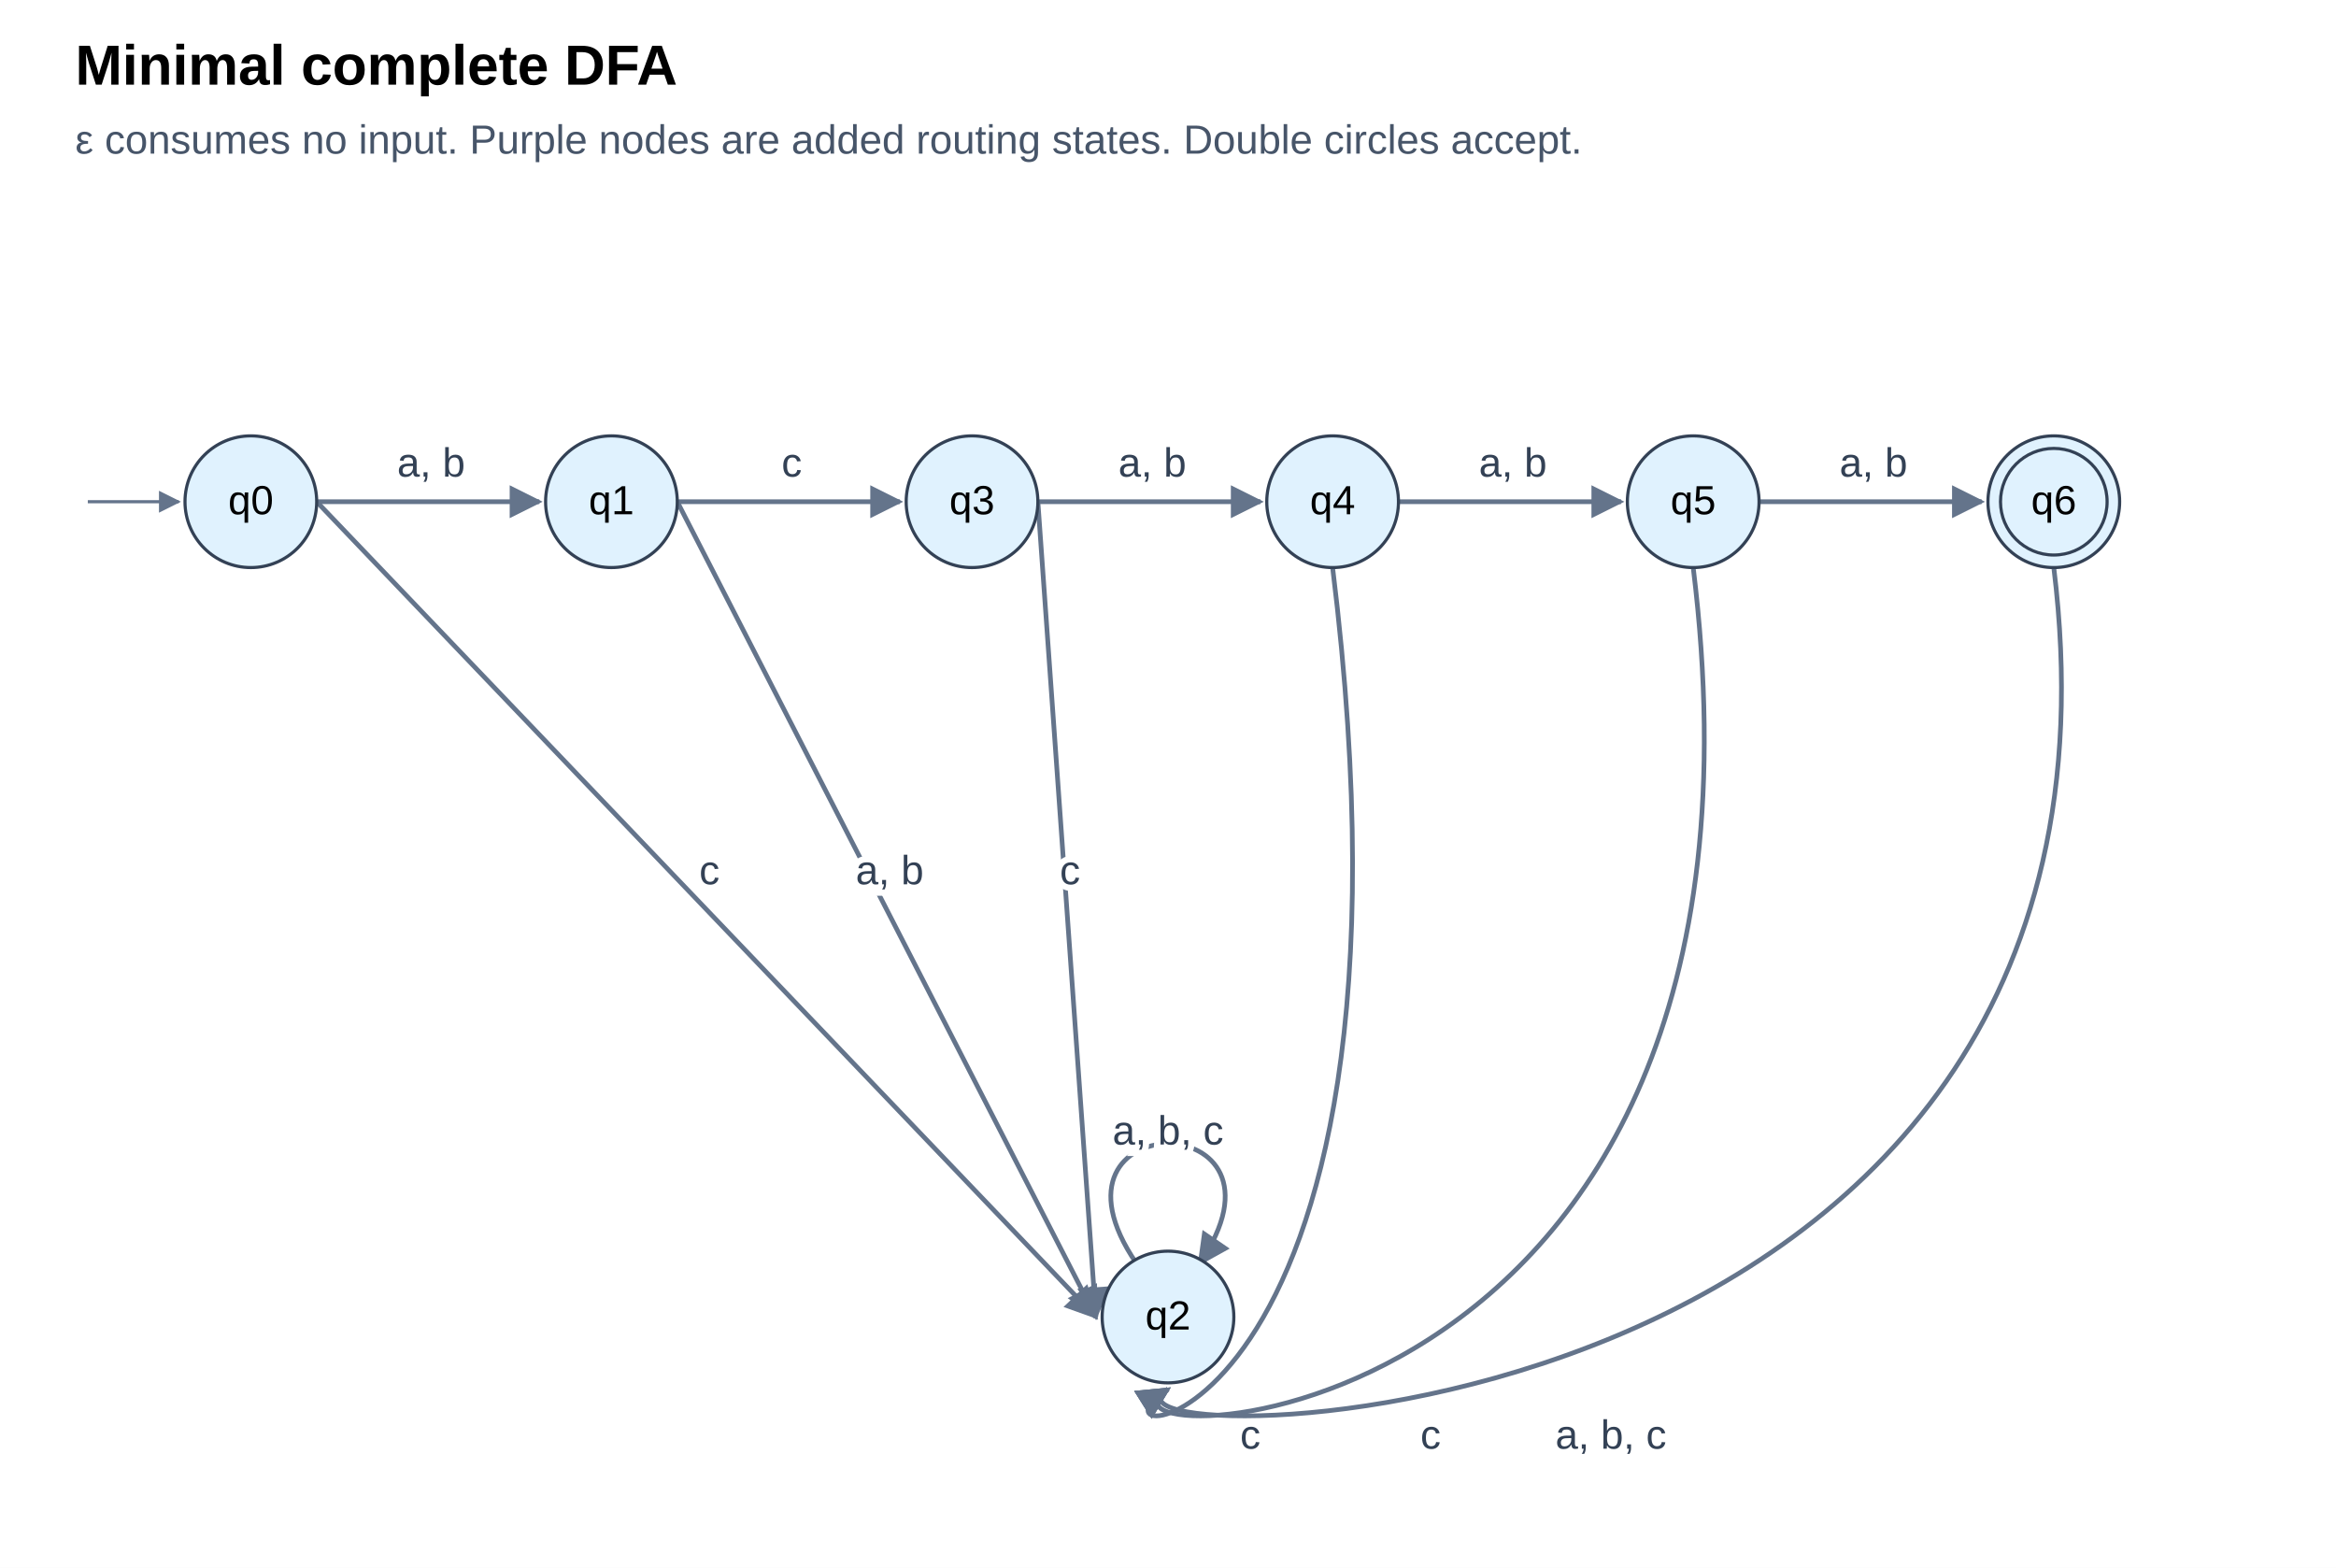
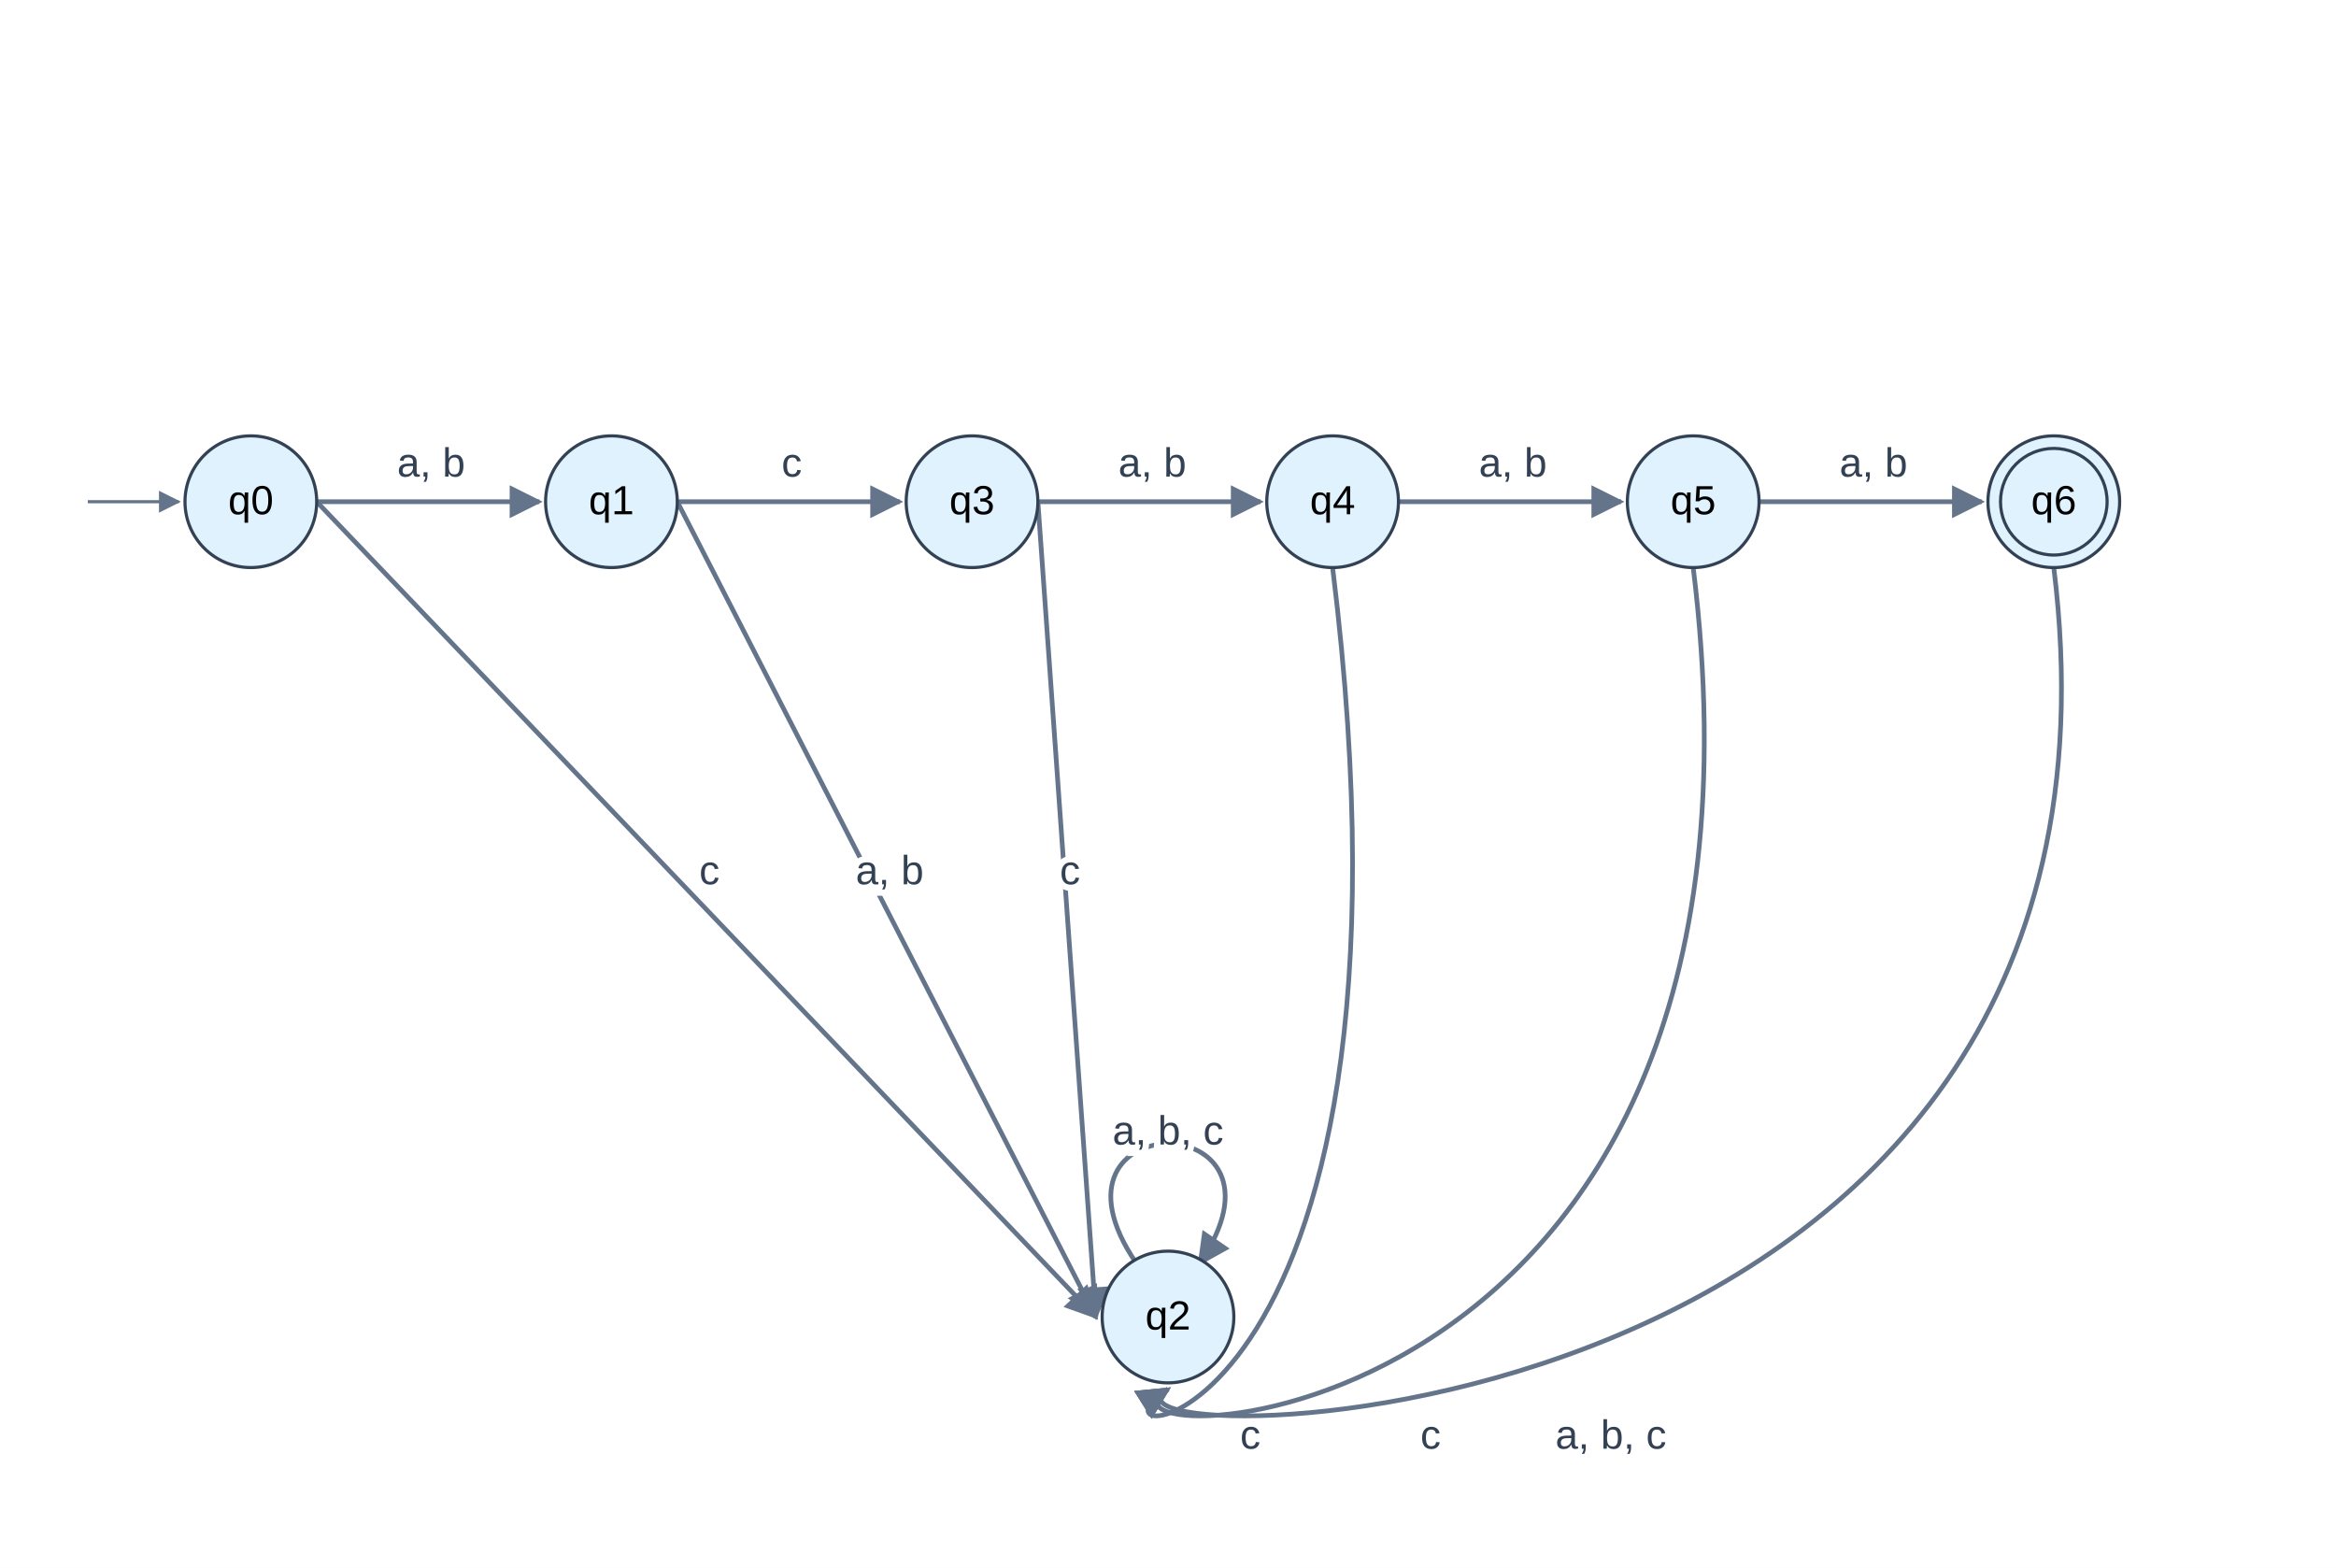
<svg xmlns="http://www.w3.org/2000/svg" viewBox="0 0 745 500" width="745" height="500">
  <defs>
    <marker id="arrow" viewBox="0 0 10 10" refX="9" refY="5" markerWidth="7" markerHeight="7" orient="auto-start-reverse">
      <path d="M 0 0 L 10 5 L 0 10 z" fill="#64748b" />
    </marker>
  </defs>
  <rect width="100%" height="100%" fill="white" />
  <g font-family="Arial, sans-serif" font-size="13">
-     <text x="24" y="27" font-size="18" font-weight="bold">Minimal complete DFA</text>
-     <text x="24" y="49" fill="#475569">ε consumes no input. Purple nodes are added routing states. Double circles accept.</text>
    <path d="M 101 160.0 L 172 160.0" fill="none" stroke="#64748b" stroke-width="1.5" marker-end="url(#arrow)" />
    <text x="137.5" y="152.0" text-anchor="middle" fill="#334155" stroke="white" stroke-width="4" paint-order="stroke">a, b</text>
    <path d="M 101 160.0 L 349.5 420" fill="none" stroke="#64748b" stroke-width="1.5" marker-end="url(#arrow)" />
    <text x="226.25" y="282.0" text-anchor="middle" fill="#334155" stroke="white" stroke-width="4" paint-order="stroke">c</text>
    <path d="M 216 160.0 L 349.5 420" fill="none" stroke="#64748b" stroke-width="1.5" marker-end="url(#arrow)" />
    <text x="283.75" y="282.0" text-anchor="middle" fill="#334155" stroke="white" stroke-width="4" paint-order="stroke">a, b</text>
    <path d="M 216 160.0 L 287 160.0" fill="none" stroke="#64748b" stroke-width="1.5" marker-end="url(#arrow)" />
    <text x="252.5" y="152.0" text-anchor="middle" fill="#334155" stroke="white" stroke-width="4" paint-order="stroke">c</text>
    <path d="M 362.5 403 C 327.5 352, 417.5 352, 382.5 403" fill="none" stroke="#64748b" stroke-width="1.5" marker-end="url(#arrow)" />
    <text x="372.5" y="365" text-anchor="middle" fill="#334155" stroke="white" stroke-width="4" paint-order="stroke">a, b, c</text>
    <path d="M 331 160.0 L 402 160.0" fill="none" stroke="#64748b" stroke-width="1.5" marker-end="url(#arrow)" />
    <text x="367.5" y="152.0" text-anchor="middle" fill="#334155" stroke="white" stroke-width="4" paint-order="stroke">a, b</text>
    <path d="M 331 160.0 L 349.5 420" fill="none" stroke="#64748b" stroke-width="1.5" marker-end="url(#arrow)" />
    <text x="341.25" y="282.0" text-anchor="middle" fill="#334155" stroke="white" stroke-width="4" paint-order="stroke">c</text>
    <path d="M 446 160.0 L 517 160.0" fill="none" stroke="#64748b" stroke-width="1.5" marker-end="url(#arrow)" />
    <text x="482.5" y="152.0" text-anchor="middle" fill="#334155" stroke="white" stroke-width="4" paint-order="stroke">a, b</text>
    <path d="M 425 181.0 C 460 465, 337.5 465, 372.5 443" fill="none" stroke="#64748b" stroke-width="1.5" marker-end="url(#arrow)" />
    <text x="398.75" y="462" text-anchor="middle" fill="#334155" stroke="white" stroke-width="4" paint-order="stroke">c</text>
    <path d="M 561 160.0 L 632 160.0" fill="none" stroke="#64748b" stroke-width="1.5" marker-end="url(#arrow)" />
    <text x="597.5" y="152.0" text-anchor="middle" fill="#334155" stroke="white" stroke-width="4" paint-order="stroke">a, b</text>
    <path d="M 540 181.0 C 575 465, 337.5 465, 372.5 443" fill="none" stroke="#64748b" stroke-width="1.5" marker-end="url(#arrow)" />
    <text x="456.25" y="462" text-anchor="middle" fill="#334155" stroke="white" stroke-width="4" paint-order="stroke">c</text>
    <path d="M 655 181.0 C 690 465, 337.5 465, 372.5 443" fill="none" stroke="#64748b" stroke-width="1.5" marker-end="url(#arrow)" />
    <text x="513.75" y="462" text-anchor="middle" fill="#334155" stroke="white" stroke-width="4" paint-order="stroke">a, b, c</text>
    <path d="M 28 160.0 L 57 160.0" stroke="#64748b" marker-end="url(#arrow)" />
    <circle cx="80" cy="160.0" r="21" fill="#e0f2fe" stroke="#334155" />
    <text x="80" y="164.0" text-anchor="middle">q0</text>
    <circle cx="195" cy="160.0" r="21" fill="#e0f2fe" stroke="#334155" />
    <text x="195" y="164.0" text-anchor="middle">q1</text>
    <circle cx="310" cy="160.0" r="21" fill="#e0f2fe" stroke="#334155" />
    <text x="310" y="164.0" text-anchor="middle">q3</text>
    <circle cx="425" cy="160.0" r="21" fill="#e0f2fe" stroke="#334155" />
    <text x="425" y="164.0" text-anchor="middle">q4</text>
    <circle cx="540" cy="160.0" r="21" fill="#e0f2fe" stroke="#334155" />
    <text x="540" y="164.0" text-anchor="middle">q5</text>
    <circle cx="655" cy="160.0" r="21" fill="#e0f2fe" stroke="#334155" />
    <circle cx="655" cy="160.0" r="17" fill="none" stroke="#334155" />
    <text x="655" y="164.0" text-anchor="middle">q6</text>
    <circle cx="372.5" cy="420" r="21" fill="#e0f2fe" stroke="#334155" />
    <text x="372.5" y="424" text-anchor="middle">q2</text>
  </g>
</svg>
